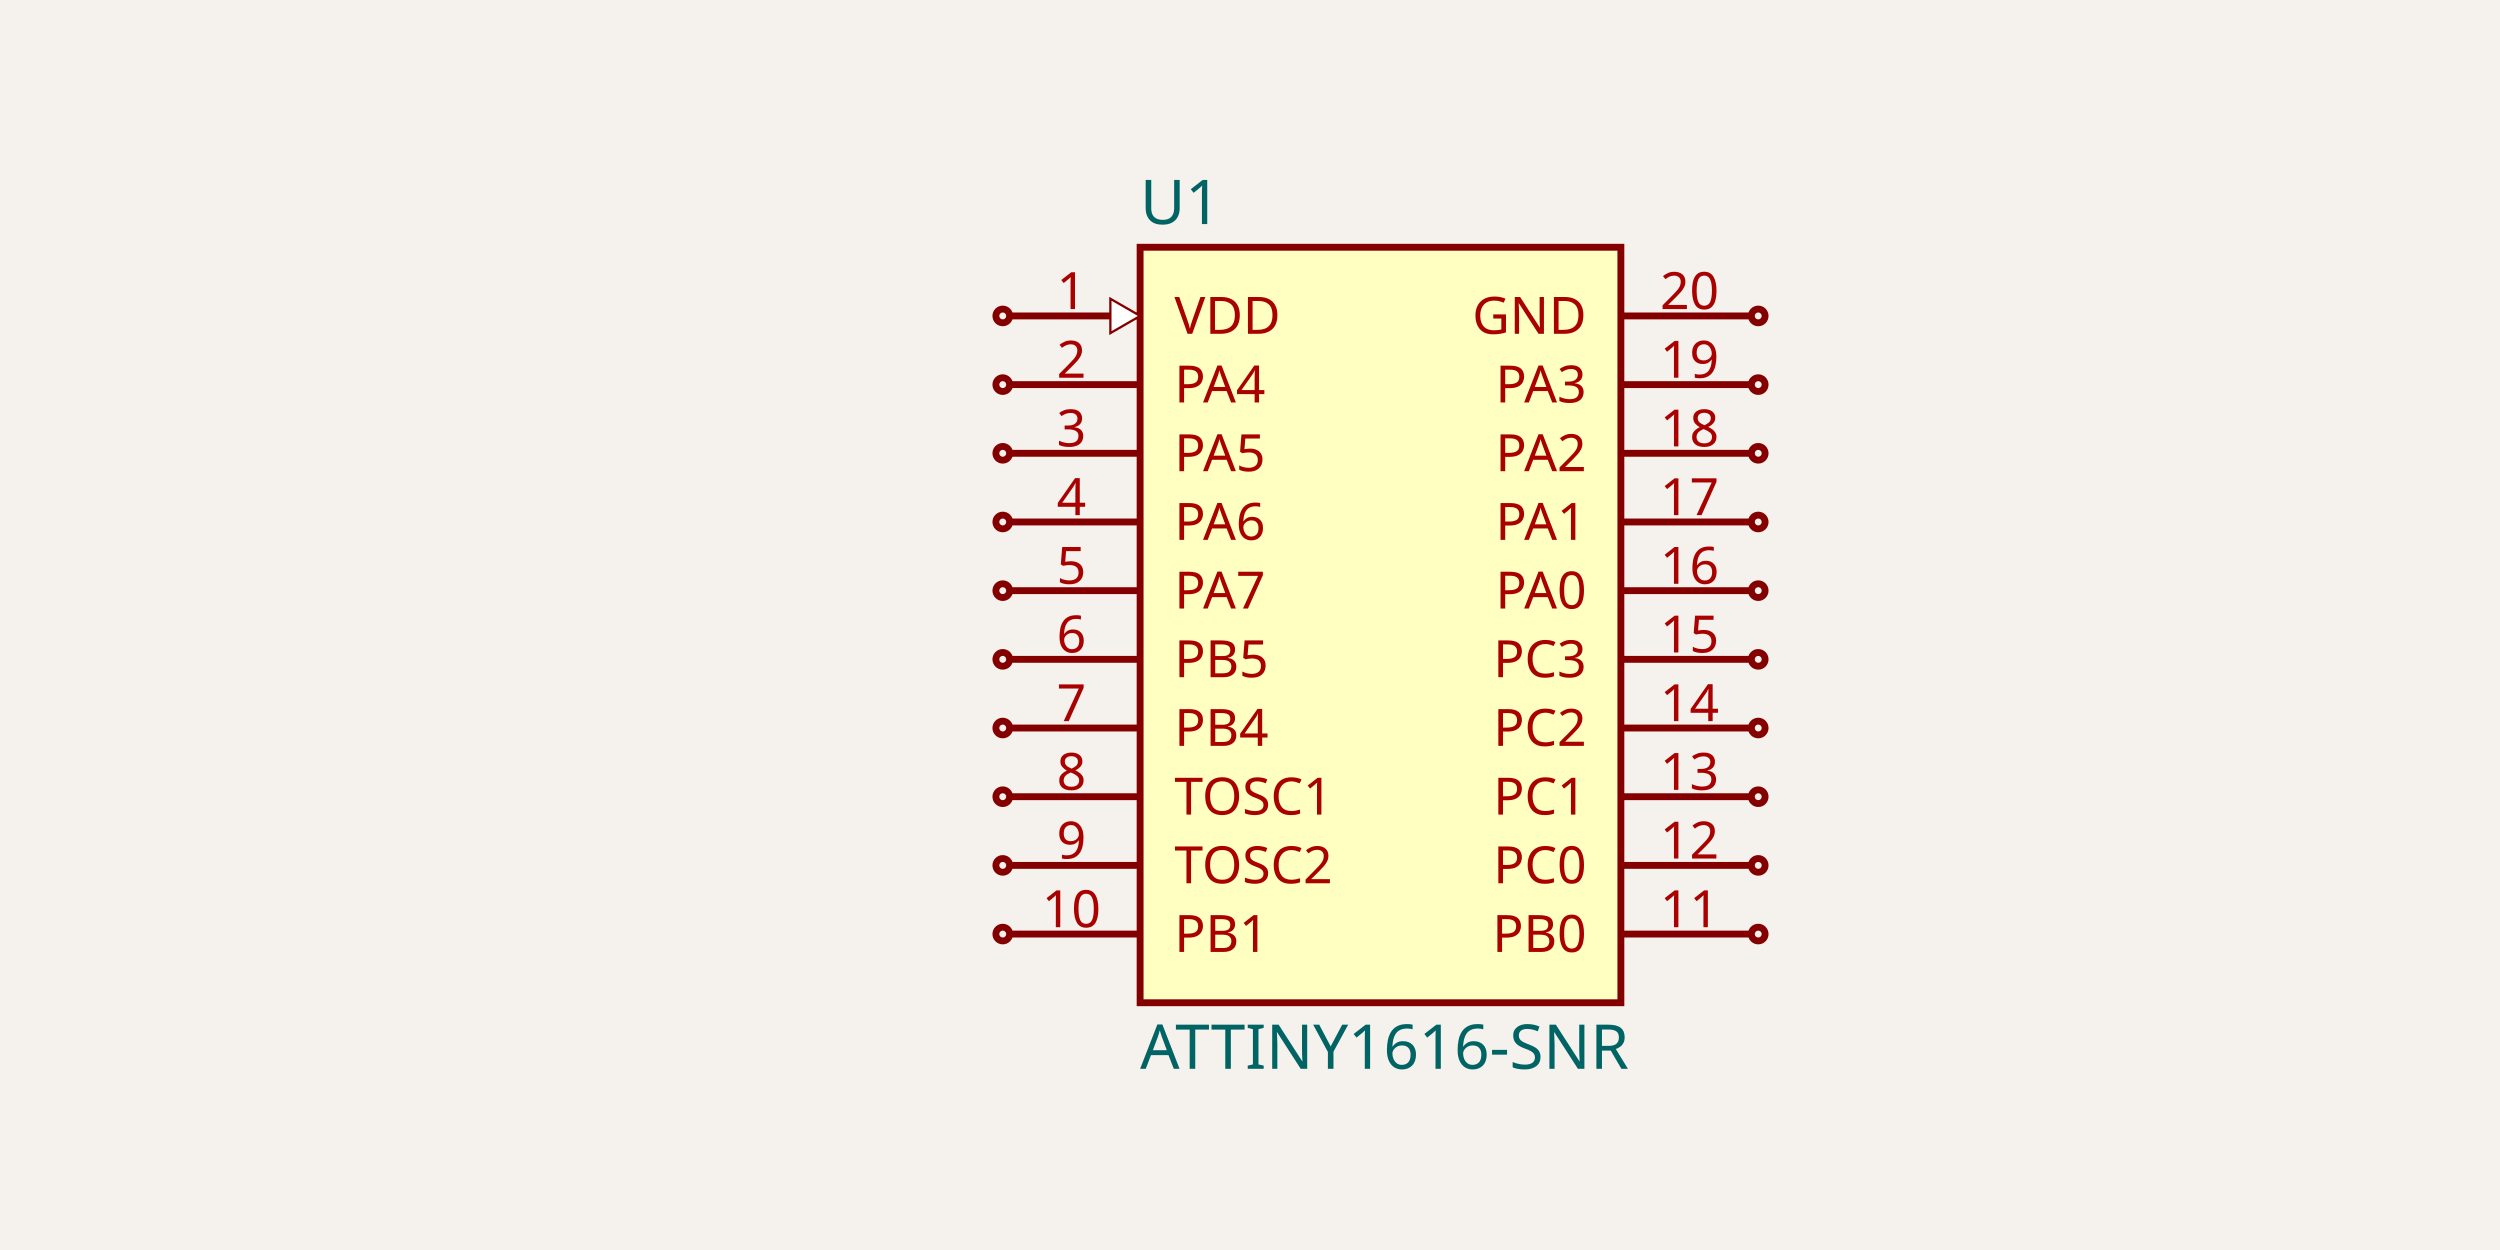
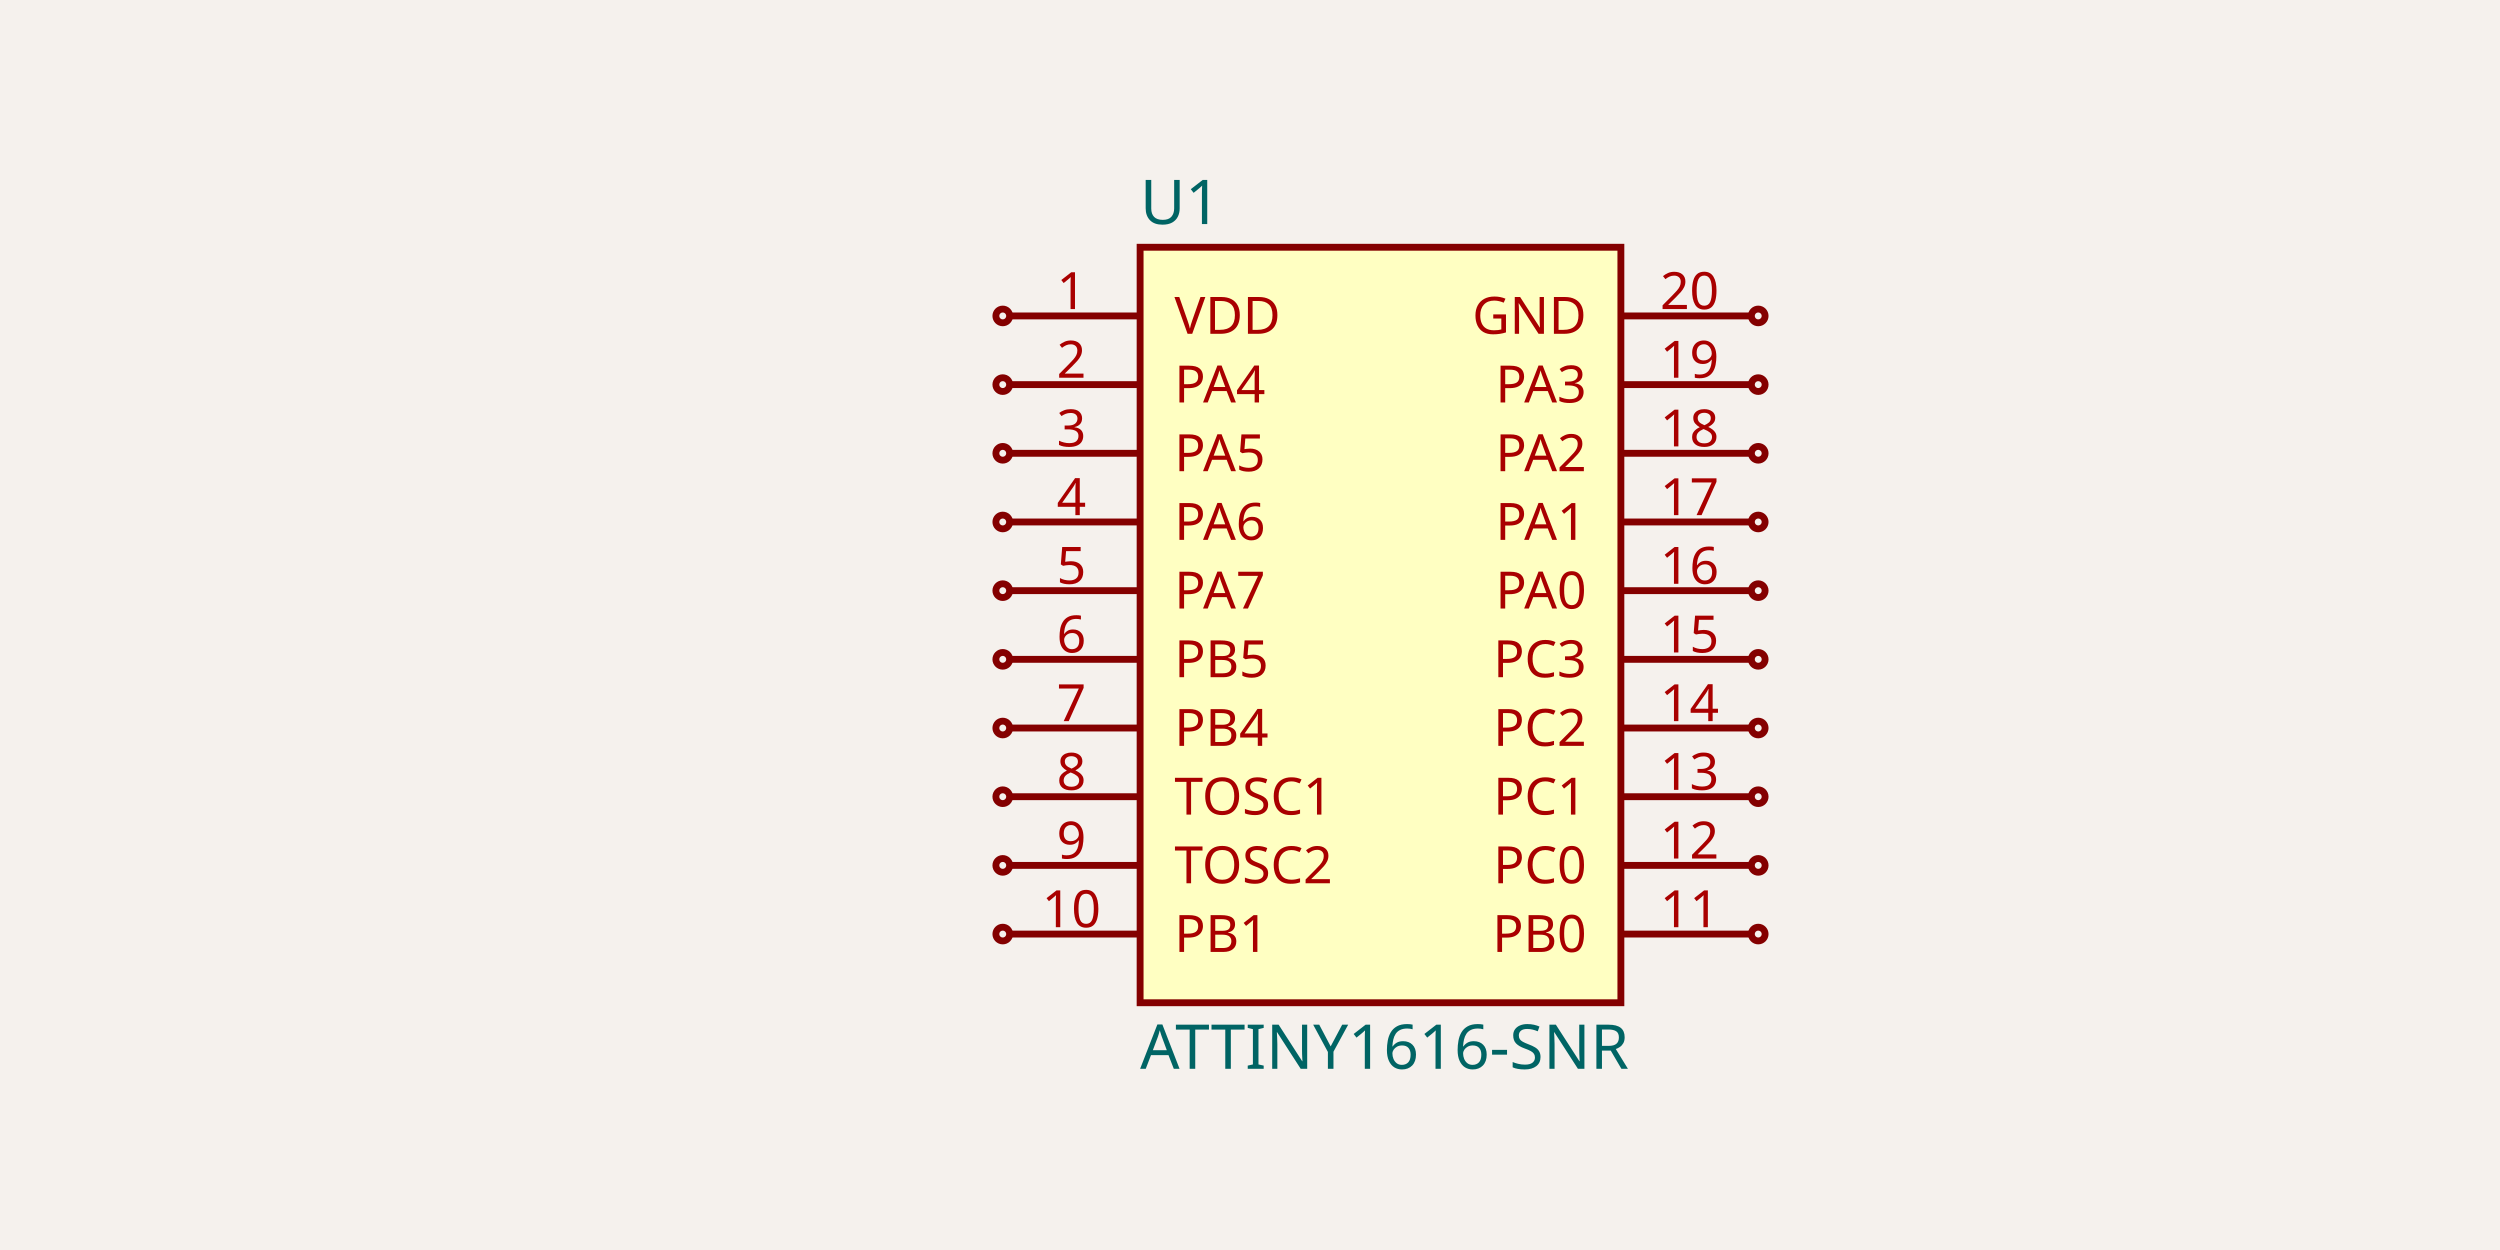
<svg xmlns="http://www.w3.org/2000/svg" class="tscircuit-schematic" width="1200" height="600" style="background-color: rgb(245, 241, 237)" data-real-to-screen-transform="matrix(164.8351648352,0,0,-164.8351648352,662.6373626374,300)" data-software-used-string="@tscircuit/core@0.0.1766">
  <style>
              .boundary { fill: rgb(245, 241, 237); }
              .schematic-boundary { fill: none; stroke: #fff; }
              .component { fill: none; stroke: rgb(132, 0, 0); }
              .chip { fill: rgb(255, 255, 194); stroke: rgb(132, 0, 0); }
              .component-pin { fill: none; stroke: rgb(132, 0, 0); }
              .text { font-family: sans-serif; fill: rgb(0, 150, 0); }
              .pin-number { fill: rgb(169, 0, 0); }
              .port-label { fill: rgb(0, 100, 100); }
              .component-name { fill: rgb(0, 100, 100); }
              
            </style>
  <rect class="boundary" x="0" y="0" width="1200" height="600" />
  <g class="sch-component" data-circuit-json-type="schematic_component" data-schematic-component-id="schematic_component_0">
    <rect class="component chip sch-component-body" x="547.253" y="118.681" width="230.769" height="362.637" stroke-width="3.297px" fill="rgb(255, 255, 194)" stroke="rgb(132, 0, 0)" />
    <rect class="component-overlay sch-component-overlay" x="547.253" y="118.681" width="230.769" height="362.637" fill="transparent" />
    <text class="sch-text" x="547.253" y="502.747" fill="#006464" text-anchor="start" dominant-baseline="middle" font-family="sans-serif" font-size="29.67px" transform="rotate(0, 547.2527, 502.7473)">ATTINY1616-SNR</text>
    <text class="sch-text" x="547.253" y="97.253" fill="#006464" text-anchor="start" dominant-baseline="middle" font-family="sans-serif" font-size="29.67px" transform="rotate(0, 547.2527, 97.25275)">U1</text>
    <line class="component-pin sch-component-pin sch-port-line" x1="547.253" y1="151.648" x2="484.615" y2="151.648" stroke-width="3.297px" />
    <g class="sch-port" data-schematic-port-id="source_port_0">
      <circle class="component-pin sch-component-pin sch-port-terminal" cx="481.319" cy="151.648" r="3.297" stroke-width="3.297px" />
      <rect x="478.022" y="148.352" width="6.593" height="6.593" opacity="0" />
    </g>
-     <polygon points="547.253,151.648 532.978,159.89 532.978,143.407" fill="white" stroke="rgb(132, 0, 0)" stroke-width="1.099px" />
    <text class="pin-number sch-pin-number" x="514.286" y="148.352" style="font-family: sans-serif;" fill="rgb(169, 0, 0)" text-anchor="middle" dominant-baseline="auto" font-size="24.725px" transform="">1</text>
    <text class="pin-number sch-pin-label" x="563.736" y="151.648" style="font-family: sans-serif;" fill="rgb(169, 0, 0)" text-anchor="start" dominant-baseline="middle" font-size="24.725px" transform="">VDD</text>
    <line class="component-pin sch-component-pin sch-port-line" x1="547.253" y1="184.615" x2="484.615" y2="184.615" stroke-width="3.297px" />
    <g class="sch-port" data-schematic-port-id="source_port_1">
      <circle class="component-pin sch-component-pin sch-port-terminal" cx="481.319" cy="184.615" r="3.297" stroke-width="3.297px" />
      <rect x="478.022" y="181.319" width="6.593" height="6.593" opacity="0" />
    </g>
    <text class="pin-number sch-pin-number" x="514.286" y="181.319" style="font-family: sans-serif;" fill="rgb(169, 0, 0)" text-anchor="middle" dominant-baseline="auto" font-size="24.725px" transform="">2</text>
    <text class="pin-number sch-pin-label" x="563.736" y="184.615" style="font-family: sans-serif;" fill="rgb(169, 0, 0)" text-anchor="start" dominant-baseline="middle" font-size="24.725px" transform="">PA4</text>
    <line class="component-pin sch-component-pin sch-port-line" x1="547.253" y1="217.582" x2="484.615" y2="217.582" stroke-width="3.297px" />
    <g class="sch-port" data-schematic-port-id="source_port_2">
      <circle class="component-pin sch-component-pin sch-port-terminal" cx="481.319" cy="217.582" r="3.297" stroke-width="3.297px" />
      <rect x="478.022" y="214.286" width="6.593" height="6.593" opacity="0" />
    </g>
    <text class="pin-number sch-pin-number" x="514.286" y="214.286" style="font-family: sans-serif;" fill="rgb(169, 0, 0)" text-anchor="middle" dominant-baseline="auto" font-size="24.725px" transform="">3</text>
    <text class="pin-number sch-pin-label" x="563.736" y="217.582" style="font-family: sans-serif;" fill="rgb(169, 0, 0)" text-anchor="start" dominant-baseline="middle" font-size="24.725px" transform="">PA5</text>
    <line class="component-pin sch-component-pin sch-port-line" x1="547.253" y1="250.549" x2="484.615" y2="250.549" stroke-width="3.297px" />
    <g class="sch-port" data-schematic-port-id="source_port_3">
      <circle class="component-pin sch-component-pin sch-port-terminal" cx="481.319" cy="250.549" r="3.297" stroke-width="3.297px" />
      <rect x="478.022" y="247.253" width="6.593" height="6.593" opacity="0" />
    </g>
    <text class="pin-number sch-pin-number" x="514.286" y="247.253" style="font-family: sans-serif;" fill="rgb(169, 0, 0)" text-anchor="middle" dominant-baseline="auto" font-size="24.725px" transform="">4</text>
    <text class="pin-number sch-pin-label" x="563.736" y="250.549" style="font-family: sans-serif;" fill="rgb(169, 0, 0)" text-anchor="start" dominant-baseline="middle" font-size="24.725px" transform="">PA6</text>
    <line class="component-pin sch-component-pin sch-port-line" x1="547.253" y1="283.516" x2="484.615" y2="283.516" stroke-width="3.297px" />
    <g class="sch-port" data-schematic-port-id="source_port_4">
      <circle class="component-pin sch-component-pin sch-port-terminal" cx="481.319" cy="283.516" r="3.297" stroke-width="3.297px" />
      <rect x="478.022" y="280.22" width="6.593" height="6.593" opacity="0" />
    </g>
    <text class="pin-number sch-pin-number" x="514.286" y="280.22" style="font-family: sans-serif;" fill="rgb(169, 0, 0)" text-anchor="middle" dominant-baseline="auto" font-size="24.725px" transform="">5</text>
    <text class="pin-number sch-pin-label" x="563.736" y="283.516" style="font-family: sans-serif;" fill="rgb(169, 0, 0)" text-anchor="start" dominant-baseline="middle" font-size="24.725px" transform="">PA7</text>
    <line class="component-pin sch-component-pin sch-port-line" x1="547.253" y1="316.484" x2="484.615" y2="316.484" stroke-width="3.297px" />
    <g class="sch-port" data-schematic-port-id="source_port_5">
      <circle class="component-pin sch-component-pin sch-port-terminal" cx="481.319" cy="316.484" r="3.297" stroke-width="3.297px" />
      <rect x="478.022" y="313.187" width="6.593" height="6.593" opacity="0" />
    </g>
    <text class="pin-number sch-pin-number" x="514.286" y="313.187" style="font-family: sans-serif;" fill="rgb(169, 0, 0)" text-anchor="middle" dominant-baseline="auto" font-size="24.725px" transform="">6</text>
    <text class="pin-number sch-pin-label" x="563.736" y="316.484" style="font-family: sans-serif;" fill="rgb(169, 0, 0)" text-anchor="start" dominant-baseline="middle" font-size="24.725px" transform="">PB5</text>
    <line class="component-pin sch-component-pin sch-port-line" x1="547.253" y1="349.451" x2="484.615" y2="349.451" stroke-width="3.297px" />
    <g class="sch-port" data-schematic-port-id="source_port_6">
      <circle class="component-pin sch-component-pin sch-port-terminal" cx="481.319" cy="349.451" r="3.297" stroke-width="3.297px" />
      <rect x="478.022" y="346.154" width="6.593" height="6.593" opacity="0" />
    </g>
    <text class="pin-number sch-pin-number" x="514.286" y="346.154" style="font-family: sans-serif;" fill="rgb(169, 0, 0)" text-anchor="middle" dominant-baseline="auto" font-size="24.725px" transform="">7</text>
    <text class="pin-number sch-pin-label" x="563.736" y="349.451" style="font-family: sans-serif;" fill="rgb(169, 0, 0)" text-anchor="start" dominant-baseline="middle" font-size="24.725px" transform="">PB4</text>
    <line class="component-pin sch-component-pin sch-port-line" x1="547.253" y1="382.418" x2="484.615" y2="382.418" stroke-width="3.297px" />
    <g class="sch-port" data-schematic-port-id="source_port_7">
      <circle class="component-pin sch-component-pin sch-port-terminal" cx="481.319" cy="382.418" r="3.297" stroke-width="3.297px" />
      <rect x="478.022" y="379.121" width="6.593" height="6.593" opacity="0" />
    </g>
    <text class="pin-number sch-pin-number" x="514.286" y="379.121" style="font-family: sans-serif;" fill="rgb(169, 0, 0)" text-anchor="middle" dominant-baseline="auto" font-size="24.725px" transform="">8</text>
    <text class="pin-number sch-pin-label" x="563.736" y="382.418" style="font-family: sans-serif;" fill="rgb(169, 0, 0)" text-anchor="start" dominant-baseline="middle" font-size="24.725px" transform="">TOSC1</text>
    <line class="component-pin sch-component-pin sch-port-line" x1="547.253" y1="415.385" x2="484.615" y2="415.385" stroke-width="3.297px" />
    <g class="sch-port" data-schematic-port-id="source_port_8">
      <circle class="component-pin sch-component-pin sch-port-terminal" cx="481.319" cy="415.385" r="3.297" stroke-width="3.297px" />
      <rect x="478.022" y="412.088" width="6.593" height="6.593" opacity="0" />
    </g>
    <text class="pin-number sch-pin-number" x="514.286" y="412.088" style="font-family: sans-serif;" fill="rgb(169, 0, 0)" text-anchor="middle" dominant-baseline="auto" font-size="24.725px" transform="">9</text>
    <text class="pin-number sch-pin-label" x="563.736" y="415.385" style="font-family: sans-serif;" fill="rgb(169, 0, 0)" text-anchor="start" dominant-baseline="middle" font-size="24.725px" transform="">TOSC2</text>
    <line class="component-pin sch-component-pin sch-port-line" x1="547.253" y1="448.352" x2="484.615" y2="448.352" stroke-width="3.297px" />
    <g class="sch-port" data-schematic-port-id="source_port_9">
      <circle class="component-pin sch-component-pin sch-port-terminal" cx="481.319" cy="448.352" r="3.297" stroke-width="3.297px" />
      <rect x="478.022" y="445.055" width="6.593" height="6.593" opacity="0" />
    </g>
    <text class="pin-number sch-pin-number" x="514.286" y="445.055" style="font-family: sans-serif;" fill="rgb(169, 0, 0)" text-anchor="middle" dominant-baseline="auto" font-size="24.725px" transform="">10</text>
    <text class="pin-number sch-pin-label" x="563.736" y="448.352" style="font-family: sans-serif;" fill="rgb(169, 0, 0)" text-anchor="start" dominant-baseline="middle" font-size="24.725px" transform="">PB1</text>
    <line class="component-pin sch-component-pin sch-port-line" x1="778.022" y1="448.352" x2="840.659" y2="448.352" stroke-width="3.297px" />
    <g class="sch-port" data-schematic-port-id="source_port_10">
      <circle class="component-pin sch-component-pin sch-port-terminal" cx="843.956" cy="448.352" r="3.297" stroke-width="3.297px" />
      <rect x="840.659" y="445.055" width="6.593" height="6.593" opacity="0" />
    </g>
    <text class="pin-number sch-pin-number" x="810.989" y="445.055" style="font-family: sans-serif;" fill="rgb(169, 0, 0)" text-anchor="middle" dominant-baseline="auto" font-size="24.725px" transform="">11</text>
    <text class="pin-number sch-pin-label" x="761.538" y="448.352" style="font-family: sans-serif;" fill="rgb(169, 0, 0)" text-anchor="end" dominant-baseline="middle" font-size="24.725px" transform="">PB0</text>
    <line class="component-pin sch-component-pin sch-port-line" x1="778.022" y1="415.385" x2="840.659" y2="415.385" stroke-width="3.297px" />
    <g class="sch-port" data-schematic-port-id="source_port_11">
      <circle class="component-pin sch-component-pin sch-port-terminal" cx="843.956" cy="415.385" r="3.297" stroke-width="3.297px" />
      <rect x="840.659" y="412.088" width="6.593" height="6.593" opacity="0" />
    </g>
    <text class="pin-number sch-pin-number" x="810.989" y="412.088" style="font-family: sans-serif;" fill="rgb(169, 0, 0)" text-anchor="middle" dominant-baseline="auto" font-size="24.725px" transform="">12</text>
    <text class="pin-number sch-pin-label" x="761.538" y="415.385" style="font-family: sans-serif;" fill="rgb(169, 0, 0)" text-anchor="end" dominant-baseline="middle" font-size="24.725px" transform="">PC0</text>
    <line class="component-pin sch-component-pin sch-port-line" x1="778.022" y1="382.418" x2="840.659" y2="382.418" stroke-width="3.297px" />
    <g class="sch-port" data-schematic-port-id="source_port_12">
      <circle class="component-pin sch-component-pin sch-port-terminal" cx="843.956" cy="382.418" r="3.297" stroke-width="3.297px" />
      <rect x="840.659" y="379.121" width="6.593" height="6.593" opacity="0" />
    </g>
    <text class="pin-number sch-pin-number" x="810.989" y="379.121" style="font-family: sans-serif;" fill="rgb(169, 0, 0)" text-anchor="middle" dominant-baseline="auto" font-size="24.725px" transform="">13</text>
    <text class="pin-number sch-pin-label" x="761.538" y="382.418" style="font-family: sans-serif;" fill="rgb(169, 0, 0)" text-anchor="end" dominant-baseline="middle" font-size="24.725px" transform="">PC1</text>
    <line class="component-pin sch-component-pin sch-port-line" x1="778.022" y1="349.451" x2="840.659" y2="349.451" stroke-width="3.297px" />
    <g class="sch-port" data-schematic-port-id="source_port_13">
      <circle class="component-pin sch-component-pin sch-port-terminal" cx="843.956" cy="349.451" r="3.297" stroke-width="3.297px" />
      <rect x="840.659" y="346.154" width="6.593" height="6.593" opacity="0" />
    </g>
    <text class="pin-number sch-pin-number" x="810.989" y="346.154" style="font-family: sans-serif;" fill="rgb(169, 0, 0)" text-anchor="middle" dominant-baseline="auto" font-size="24.725px" transform="">14</text>
    <text class="pin-number sch-pin-label" x="761.538" y="349.451" style="font-family: sans-serif;" fill="rgb(169, 0, 0)" text-anchor="end" dominant-baseline="middle" font-size="24.725px" transform="">PC2</text>
    <line class="component-pin sch-component-pin sch-port-line" x1="778.022" y1="316.484" x2="840.659" y2="316.484" stroke-width="3.297px" />
    <g class="sch-port" data-schematic-port-id="source_port_14">
      <circle class="component-pin sch-component-pin sch-port-terminal" cx="843.956" cy="316.484" r="3.297" stroke-width="3.297px" />
      <rect x="840.659" y="313.187" width="6.593" height="6.593" opacity="0" />
    </g>
    <text class="pin-number sch-pin-number" x="810.989" y="313.187" style="font-family: sans-serif;" fill="rgb(169, 0, 0)" text-anchor="middle" dominant-baseline="auto" font-size="24.725px" transform="">15</text>
    <text class="pin-number sch-pin-label" x="761.538" y="316.484" style="font-family: sans-serif;" fill="rgb(169, 0, 0)" text-anchor="end" dominant-baseline="middle" font-size="24.725px" transform="">PC3</text>
    <line class="component-pin sch-component-pin sch-port-line" x1="778.022" y1="283.516" x2="840.659" y2="283.516" stroke-width="3.297px" />
    <g class="sch-port" data-schematic-port-id="source_port_15">
      <circle class="component-pin sch-component-pin sch-port-terminal" cx="843.956" cy="283.516" r="3.297" stroke-width="3.297px" />
      <rect x="840.659" y="280.22" width="6.593" height="6.593" opacity="0" />
    </g>
    <text class="pin-number sch-pin-number" x="810.989" y="280.22" style="font-family: sans-serif;" fill="rgb(169, 0, 0)" text-anchor="middle" dominant-baseline="auto" font-size="24.725px" transform="">16</text>
    <text class="pin-number sch-pin-label" x="761.538" y="283.516" style="font-family: sans-serif;" fill="rgb(169, 0, 0)" text-anchor="end" dominant-baseline="middle" font-size="24.725px" transform="">PA0</text>
    <line class="component-pin sch-component-pin sch-port-line" x1="778.022" y1="250.549" x2="840.659" y2="250.549" stroke-width="3.297px" />
    <g class="sch-port" data-schematic-port-id="source_port_16">
      <circle class="component-pin sch-component-pin sch-port-terminal" cx="843.956" cy="250.549" r="3.297" stroke-width="3.297px" />
      <rect x="840.659" y="247.253" width="6.593" height="6.593" opacity="0" />
    </g>
    <text class="pin-number sch-pin-number" x="810.989" y="247.253" style="font-family: sans-serif;" fill="rgb(169, 0, 0)" text-anchor="middle" dominant-baseline="auto" font-size="24.725px" transform="">17</text>
    <text class="pin-number sch-pin-label" x="761.538" y="250.549" style="font-family: sans-serif;" fill="rgb(169, 0, 0)" text-anchor="end" dominant-baseline="middle" font-size="24.725px" transform="">PA1</text>
    <line class="component-pin sch-component-pin sch-port-line" x1="778.022" y1="217.582" x2="840.659" y2="217.582" stroke-width="3.297px" />
    <g class="sch-port" data-schematic-port-id="source_port_17">
      <circle class="component-pin sch-component-pin sch-port-terminal" cx="843.956" cy="217.582" r="3.297" stroke-width="3.297px" />
      <rect x="840.659" y="214.286" width="6.593" height="6.593" opacity="0" />
    </g>
    <text class="pin-number sch-pin-number" x="810.989" y="214.286" style="font-family: sans-serif;" fill="rgb(169, 0, 0)" text-anchor="middle" dominant-baseline="auto" font-size="24.725px" transform="">18</text>
    <text class="pin-number sch-pin-label" x="761.538" y="217.582" style="font-family: sans-serif;" fill="rgb(169, 0, 0)" text-anchor="end" dominant-baseline="middle" font-size="24.725px" transform="">PA2</text>
    <line class="component-pin sch-component-pin sch-port-line" x1="778.022" y1="184.615" x2="840.659" y2="184.615" stroke-width="3.297px" />
    <g class="sch-port" data-schematic-port-id="source_port_18">
      <circle class="component-pin sch-component-pin sch-port-terminal" cx="843.956" cy="184.615" r="3.297" stroke-width="3.297px" />
      <rect x="840.659" y="181.319" width="6.593" height="6.593" opacity="0" />
    </g>
    <text class="pin-number sch-pin-number" x="810.989" y="181.319" style="font-family: sans-serif;" fill="rgb(169, 0, 0)" text-anchor="middle" dominant-baseline="auto" font-size="24.725px" transform="">19</text>
    <text class="pin-number sch-pin-label" x="761.538" y="184.615" style="font-family: sans-serif;" fill="rgb(169, 0, 0)" text-anchor="end" dominant-baseline="middle" font-size="24.725px" transform="">PA3</text>
    <line class="component-pin sch-component-pin sch-port-line" x1="778.022" y1="151.648" x2="840.659" y2="151.648" stroke-width="3.297px" />
    <g class="sch-port" data-schematic-port-id="source_port_19">
      <circle class="component-pin sch-component-pin sch-port-terminal" cx="843.956" cy="151.648" r="3.297" stroke-width="3.297px" />
      <rect x="840.659" y="148.352" width="6.593" height="6.593" opacity="0" />
    </g>
    <text class="pin-number sch-pin-number" x="810.989" y="148.352" style="font-family: sans-serif;" fill="rgb(169, 0, 0)" text-anchor="middle" dominant-baseline="auto" font-size="24.725px" transform="">20</text>
    <text class="pin-number sch-pin-label" x="761.538" y="151.648" style="font-family: sans-serif;" fill="rgb(169, 0, 0)" text-anchor="end" dominant-baseline="middle" font-size="24.725px" transform="">GND</text>
  </g>
  <g class="schematic-port-hover sch-port-hover" data-schematic-port-id="source_port_0">
    <circle cx="481.319" cy="151.648" r="6.593" fill="red" opacity="0" />
  </g>
  <g class="schematic-port-hover sch-port-hover" data-schematic-port-id="source_port_1">
    <circle cx="481.319" cy="184.615" r="6.593" fill="red" opacity="0" />
  </g>
  <g class="schematic-port-hover sch-port-hover" data-schematic-port-id="source_port_2">
    <circle cx="481.319" cy="217.582" r="6.593" fill="red" opacity="0" />
  </g>
  <g class="schematic-port-hover sch-port-hover" data-schematic-port-id="source_port_3">
    <circle cx="481.319" cy="250.549" r="6.593" fill="red" opacity="0" />
  </g>
  <g class="schematic-port-hover sch-port-hover" data-schematic-port-id="source_port_4">
    <circle cx="481.319" cy="283.516" r="6.593" fill="red" opacity="0" />
  </g>
  <g class="schematic-port-hover sch-port-hover" data-schematic-port-id="source_port_5">
    <circle cx="481.319" cy="316.484" r="6.593" fill="red" opacity="0" />
  </g>
  <g class="schematic-port-hover sch-port-hover" data-schematic-port-id="source_port_6">
    <circle cx="481.319" cy="349.451" r="6.593" fill="red" opacity="0" />
  </g>
  <g class="schematic-port-hover sch-port-hover" data-schematic-port-id="source_port_7">
    <circle cx="481.319" cy="382.418" r="6.593" fill="red" opacity="0" />
  </g>
  <g class="schematic-port-hover sch-port-hover" data-schematic-port-id="source_port_8">
    <circle cx="481.319" cy="415.385" r="6.593" fill="red" opacity="0" />
  </g>
  <g class="schematic-port-hover sch-port-hover" data-schematic-port-id="source_port_9">
    <circle cx="481.319" cy="448.352" r="6.593" fill="red" opacity="0" />
  </g>
  <g class="schematic-port-hover sch-port-hover" data-schematic-port-id="source_port_10">
    <circle cx="843.956" cy="448.352" r="6.593" fill="red" opacity="0" />
  </g>
  <g class="schematic-port-hover sch-port-hover" data-schematic-port-id="source_port_11">
    <circle cx="843.956" cy="415.385" r="6.593" fill="red" opacity="0" />
  </g>
  <g class="schematic-port-hover sch-port-hover" data-schematic-port-id="source_port_12">
    <circle cx="843.956" cy="382.418" r="6.593" fill="red" opacity="0" />
  </g>
  <g class="schematic-port-hover sch-port-hover" data-schematic-port-id="source_port_13">
    <circle cx="843.956" cy="349.451" r="6.593" fill="red" opacity="0" />
  </g>
  <g class="schematic-port-hover sch-port-hover" data-schematic-port-id="source_port_14">
    <circle cx="843.956" cy="316.484" r="6.593" fill="red" opacity="0" />
  </g>
  <g class="schematic-port-hover sch-port-hover" data-schematic-port-id="source_port_15">
    <circle cx="843.956" cy="283.516" r="6.593" fill="red" opacity="0" />
  </g>
  <g class="schematic-port-hover sch-port-hover" data-schematic-port-id="source_port_16">
    <circle cx="843.956" cy="250.549" r="6.593" fill="red" opacity="0" />
  </g>
  <g class="schematic-port-hover sch-port-hover" data-schematic-port-id="source_port_17">
    <circle cx="843.956" cy="217.582" r="6.593" fill="red" opacity="0" />
  </g>
  <g class="schematic-port-hover sch-port-hover" data-schematic-port-id="source_port_18">
    <circle cx="843.956" cy="184.615" r="6.593" fill="red" opacity="0" />
  </g>
  <g class="schematic-port-hover sch-port-hover" data-schematic-port-id="source_port_19">
    <circle cx="843.956" cy="151.648" r="6.593" fill="red" opacity="0" />
  </g>
</svg>
